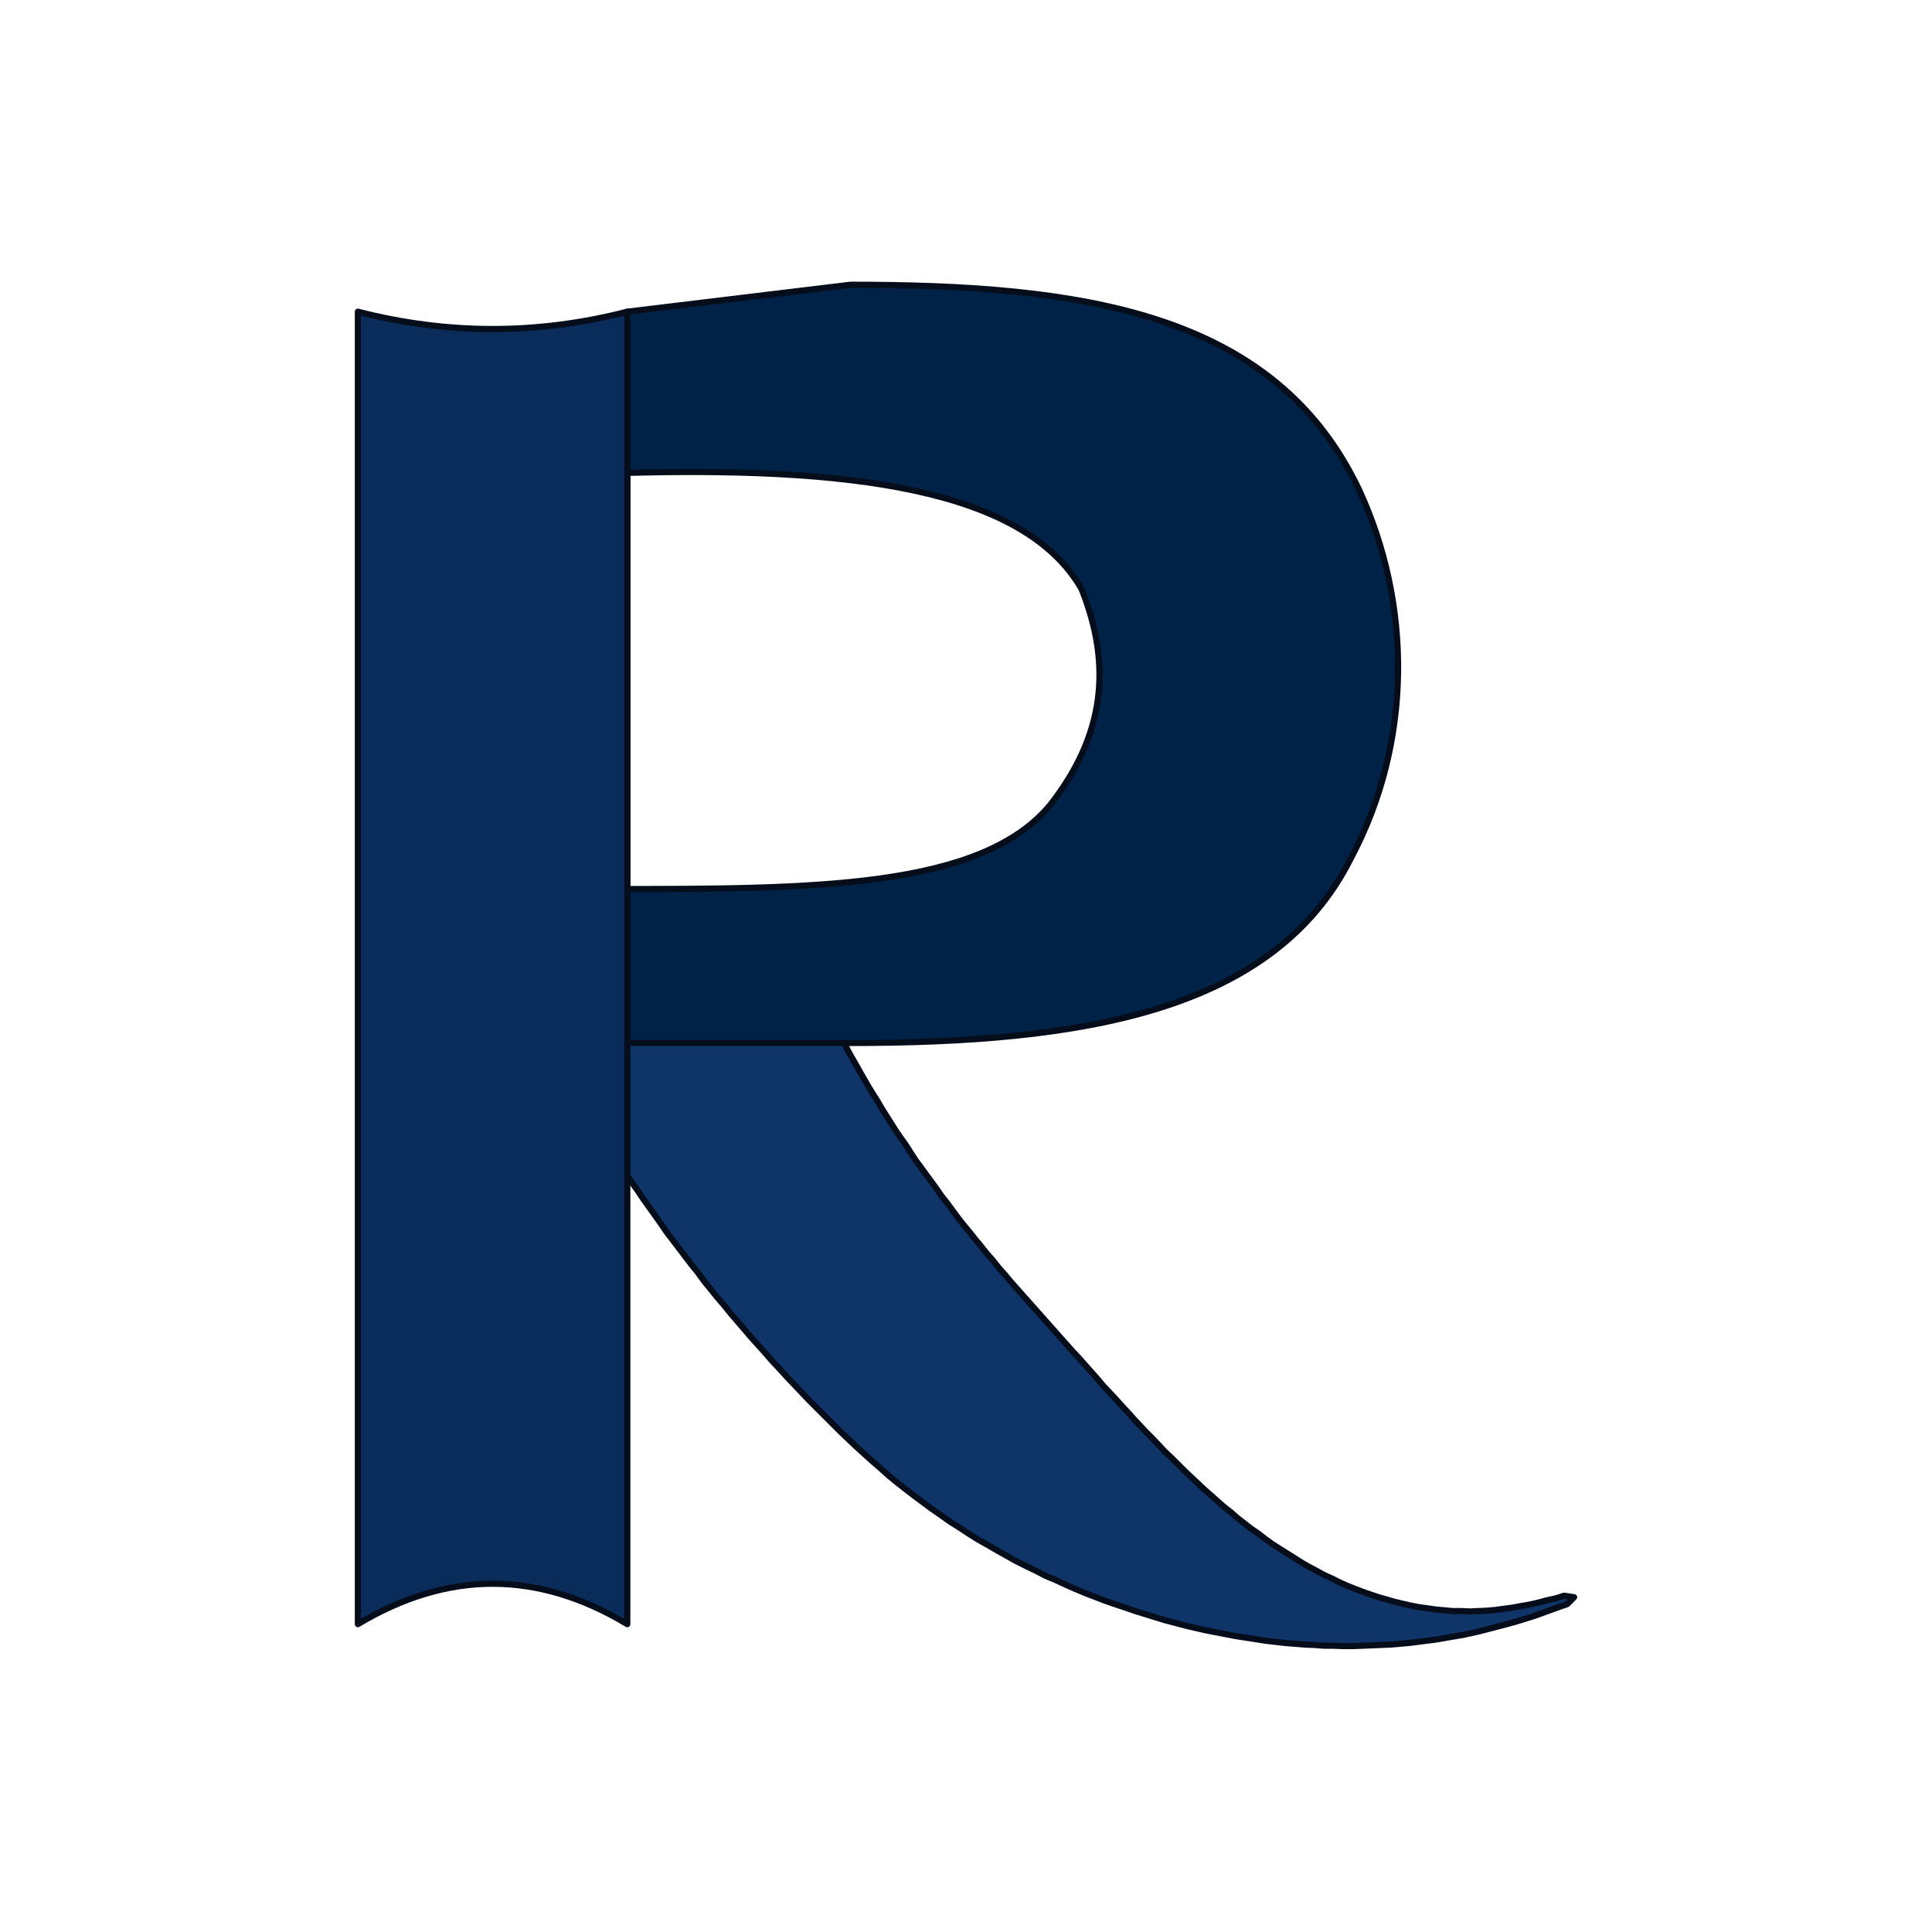
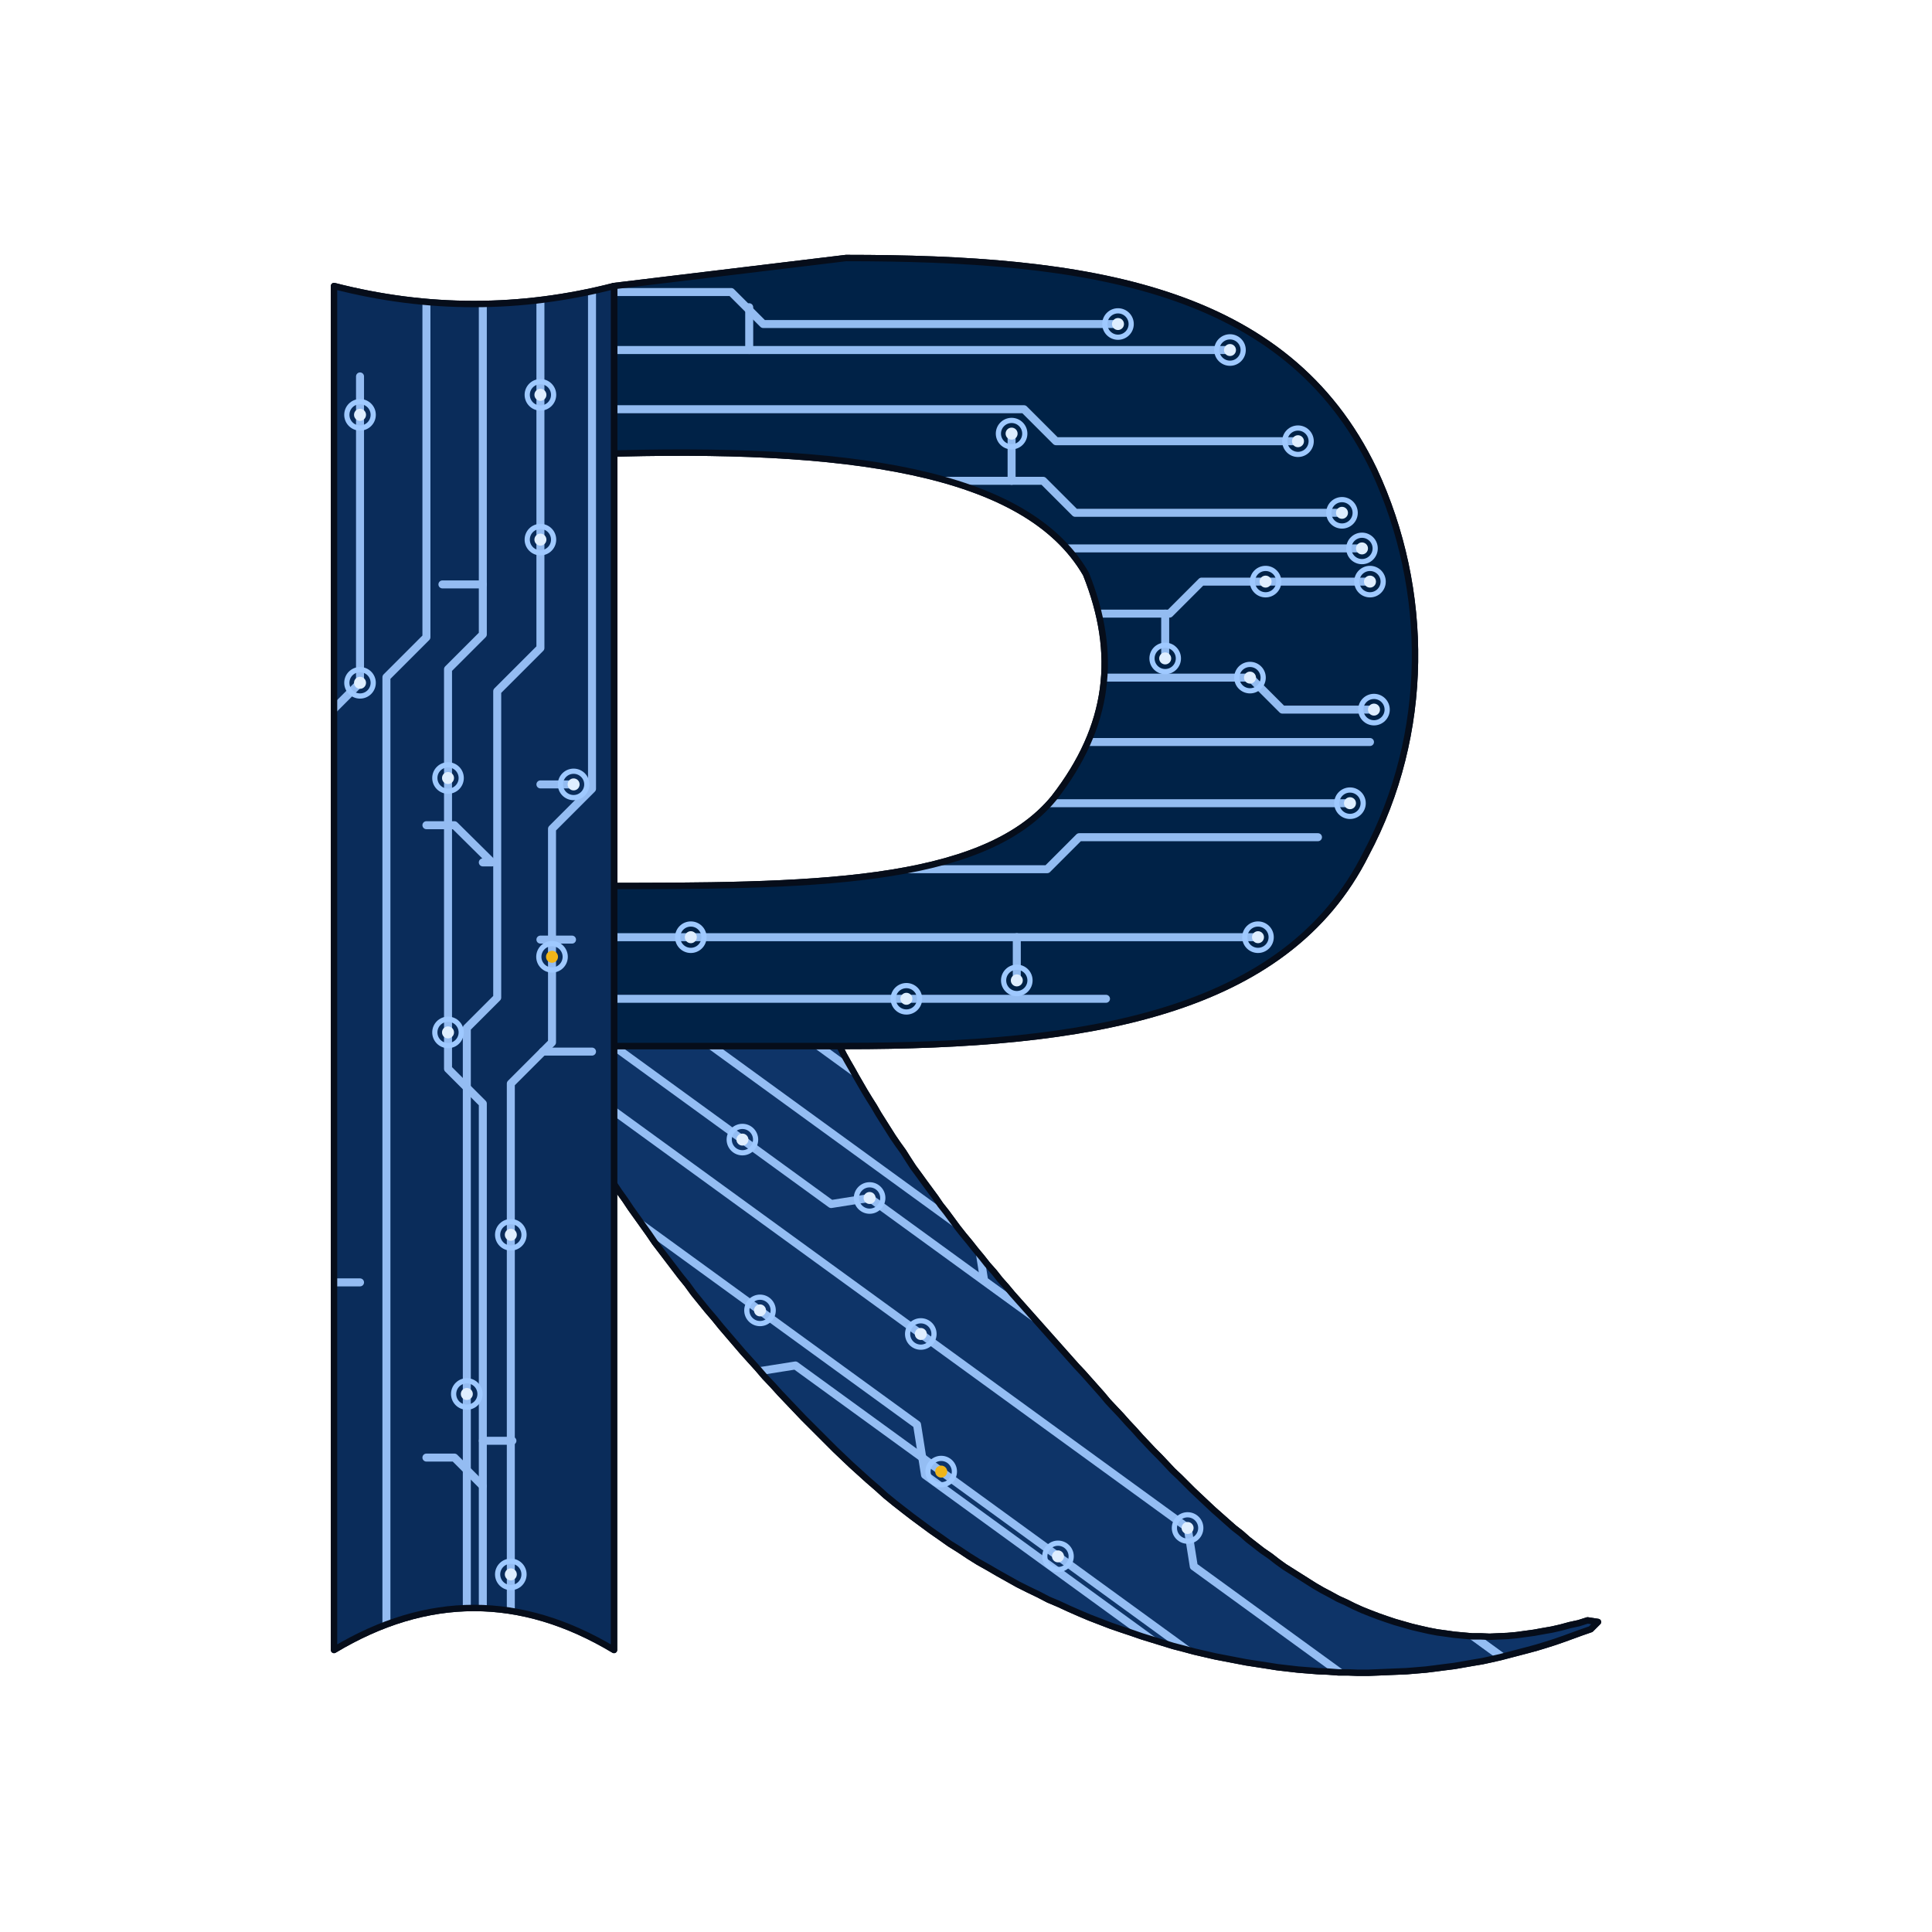
<svg xmlns="http://www.w3.org/2000/svg" viewBox="0 0 512 512" width="512" height="512">
-   <g transform="translate(256,256) scale(1.02) translate(-330,-320)">
+   <g transform="translate(256,256) scale(1.06) translate(-330,-320)">
+     <defs>
+       <clipPath id="cs">
+         <path d="M172,150 Q207,159 242,150 L242,491 Q207,470 172,491 Z" />
+       </clipPath>
+       <clipPath id="cb">
+         <path clip-rule="evenodd" d="M242,150 L300,143 C360,143 410,150 432,196 C446,226 446,262 430,292 C410,332 360,340 300,340 L242,340 Z M238,192 C300,190 345,196 360,222 C368,242 366,260 352,278 C334,300 290,300 238,300 Z" />
+       </clipPath>
+       <clipPath id="cl">
+         <path d="M219.6,335.1 L220.6,337.2 L221.6,339.2 L222.6,341.2 L223.6,343.2 L224.7,345.3 L225.8,347.3 L226.9,349.4 L228.0,351.4 L229.1,353.5 L230.3,355.5 L231.5,357.6 L232.7,359.6 L234.0,361.7 L235.2,363.8 L236.5,365.9 L237.8,368.0 L239.2,370.1 L240.5,372.2 L241.9,374.3 L243.3,376.4 L244.8,378.5 L246.2,380.6 L247.7,382.7 L249.2,384.8 L250.7,386.9 L252.2,389.1 L253.8,391.2 L255.4,393.3 L257.0,395.4 L258.6,397.5 L260.3,399.6 L261.9,401.8 L263.6,403.9 L265.3,406.0 L267.1,408.1 L268.8,410.2 L270.6,412.3 L272.4,414.4 L274.2,416.5 L276.0,418.5 L277.9,420.6 L279.7,422.7 L281.6,424.7 L283.5,426.8 L285.4,428.8 L287.4,430.9 L289.3,432.9 L291.3,434.9 L293.3,436.9 L295.3,438.9 L297.3,440.9 L299.4,442.9 L301.4,444.8 L303.5,446.7 L305.6,448.6 L307.8,450.5 L309.9,452.4 L312.1,454.2 L314.4,456.0 L316.6,457.7 L318.9,459.4 L321.2,461.1 L323.5,462.7 L325.9,464.4 L328.3,465.9 L330.7,467.5 L333.1,469.0 L335.6,470.4 L338.0,471.8 L340.5,473.2 L343.0,474.6 L345.6,475.9 L348.1,477.1 L350.6,478.4 L353.2,479.5 L355.8,480.7 L358.3,481.8 L360.9,482.9 L363.5,483.9 L366.1,484.9 L368.7,485.8 L371.4,486.7 L374.0,487.6 L376.6,488.4 L379.2,489.2 L381.8,490.0 L384.5,490.7 L387.1,491.4 L389.7,492.0 L392.3,492.6 L394.9,493.1 L397.5,493.6 L400.1,494.1 L402.7,494.5 L405.3,494.9 L407.8,495.3 L410.4,495.6 L413.0,495.9 L415.5,496.1 L418.0,496.3 L420.5,496.4 L423.1,496.6 L425.5,496.6 L428.0,496.7 L430.5,496.7 L433.0,496.6 L435.4,496.5 L437.8,496.4 L440.2,496.3 L442.6,496.1 L445.0,495.9 L447.4,495.6 L449.7,495.3 L452.1,495.0 L454.4,494.6 L456.7,494.2 L459.1,493.8 L461.4,493.3 L463.6,492.8 L465.9,492.2 L468.2,491.6 L470.5,491.0 L472.7,490.4 L475.0,489.7 L477.2,489.0 L479.5,488.2 L481.7,487.4 L483.9,486.6 L486.2,485.8 L488.0,484.0 L488.0,484.0 L485.4,483.6 L483.2,484.3 L480.9,484.8 L478.7,485.4 L476.5,485.9 L474.2,486.3 L472.0,486.7 L469.8,487.0 L467.6,487.3 L465.4,487.5 L463.1,487.6 L460.9,487.7 L458.7,487.6 L456.5,487.6 L454.3,487.4 L452.1,487.2 L450.0,486.9 L447.8,486.6 L445.7,486.2 L443.5,485.7 L441.4,485.2 L439.3,484.6 L437.2,484.0 L435.1,483.3 L433.1,482.6 L431.0,481.8 L429.0,481.0 L427.0,480.1 L425.0,479.1 L423.0,478.2 L421.0,477.1 L419.1,476.1 L417.2,475.0 L415.3,473.8 L413.4,472.6 L411.5,471.4 L409.6,470.2 L407.8,468.9 L406.0,467.5 L404.1,466.2 L402.3,464.8 L400.5,463.4 L398.8,461.9 L397.0,460.5 L395.3,459.0 L393.5,457.4 L391.8,455.9 L390.1,454.3 L388.4,452.7 L386.7,451.1 L385.1,449.5 L383.4,447.8 L381.7,446.2 L380.1,444.5 L378.5,442.8 L376.8,441.1 L375.2,439.4 L373.6,437.7 L372.0,435.9 L370.4,434.2 L368.8,432.4 L367.1,430.6 L365.5,428.9 L364.0,427.1 L362.4,425.3 L360.8,423.5 L359.2,421.7 L357.6,420.0 L356.0,418.2 L354.4,416.4 L352.8,414.6 L351.2,412.8 L349.6,411.0 L348.0,409.2 L346.4,407.4 L344.8,405.6 L343.2,403.8 L341.6,402.0 L340.1,400.2 L338.5,398.4 L337.0,396.5 L335.4,394.7 L333.9,392.8 L332.4,391.0 L330.9,389.1 L329.4,387.3 L327.9,385.4 L326.5,383.5 L325.1,381.6 L323.6,379.7 L322.3,377.8 L320.9,375.9 L319.5,374.0 L318.2,372.2 L316.8,370.3 L315.5,368.3 L314.3,366.4 L313.0,364.6 L311.7,362.7 L310.5,360.8 L309.3,358.9 L308.1,357.0 L307.0,355.1 L305.8,353.2 L304.7,351.4 L303.6,349.5 L302.5,347.6 L301.5,345.8 L300.4,343.9 L299.4,342.1 L298.5,340.3 L297.5,338.5 L296.6,336.7 L295.7,334.9 L294.8,333.2 L293.9,331.4 L293.1,329.7 L292.3,328.0 L291.5,326.3 L290.7,324.6 L290.0,323.0 L289.3,321.3 L288.6,319.7 L288.0,318.1 L287.4,316.5 L286.7,315.0 L286.2,313.4 L285.6,311.9 L285.0,310.4 L284.4,308.9 Z" />
+       </clipPath>
+     </defs>
    <path d="M219.6,335.1 L220.6,337.2 L221.6,339.2 L222.6,341.2 L223.6,343.2 L224.7,345.3 L225.8,347.3 L226.9,349.4 L228.0,351.4 L229.1,353.5 L230.3,355.5 L231.5,357.6 L232.7,359.6 L234.0,361.7 L235.2,363.8 L236.5,365.9 L237.8,368.0 L239.2,370.1 L240.5,372.2 L241.9,374.3 L243.3,376.4 L244.8,378.5 L246.2,380.6 L247.7,382.7 L249.2,384.8 L250.7,386.9 L252.2,389.1 L253.8,391.2 L255.4,393.3 L257.0,395.4 L258.6,397.5 L260.3,399.6 L261.9,401.8 L263.6,403.9 L265.3,406.0 L267.1,408.1 L268.8,410.2 L270.6,412.3 L272.4,414.4 L274.2,416.5 L276.0,418.5 L277.9,420.6 L279.7,422.7 L281.6,424.7 L283.5,426.8 L285.4,428.8 L287.4,430.9 L289.3,432.9 L291.3,434.9 L293.3,436.9 L295.3,438.9 L297.3,440.9 L299.4,442.9 L301.4,444.8 L303.5,446.7 L305.6,448.6 L307.8,450.5 L309.9,452.4 L312.1,454.2 L314.4,456.0 L316.6,457.7 L318.9,459.4 L321.2,461.1 L323.5,462.7 L325.9,464.4 L328.3,465.9 L330.7,467.5 L333.1,469.0 L335.6,470.4 L338.0,471.8 L340.5,473.2 L343.0,474.6 L345.6,475.9 L348.1,477.1 L350.6,478.4 L353.2,479.5 L355.8,480.7 L358.3,481.8 L360.9,482.9 L363.5,483.9 L366.1,484.9 L368.7,485.8 L371.4,486.7 L374.0,487.6 L376.6,488.4 L379.2,489.2 L381.8,490.0 L384.5,490.7 L387.1,491.4 L389.7,492.0 L392.3,492.6 L394.9,493.1 L397.5,493.6 L400.1,494.1 L402.7,494.5 L405.3,494.9 L407.8,495.3 L410.4,495.6 L413.0,495.9 L415.5,496.1 L418.0,496.3 L420.5,496.4 L423.1,496.6 L425.5,496.6 L428.0,496.7 L430.5,496.7 L433.0,496.6 L435.4,496.5 L437.8,496.4 L440.2,496.3 L442.6,496.1 L445.0,495.9 L447.4,495.6 L449.7,495.3 L452.1,495.0 L454.4,494.6 L456.7,494.2 L459.1,493.8 L461.4,493.3 L463.6,492.8 L465.9,492.2 L468.2,491.6 L470.5,491.0 L472.7,490.4 L475.0,489.7 L477.2,489.0 L479.5,488.2 L481.7,487.4 L483.9,486.6 L486.2,485.8 L488.0,484.0 L488.0,484.0 L485.4,483.6 L483.2,484.3 L480.9,484.8 L478.7,485.4 L476.5,485.9 L474.2,486.3 L472.0,486.7 L469.8,487.0 L467.6,487.3 L465.4,487.5 L463.1,487.6 L460.9,487.7 L458.7,487.6 L456.5,487.6 L454.3,487.4 L452.1,487.2 L450.0,486.9 L447.8,486.6 L445.7,486.2 L443.5,485.7 L441.4,485.2 L439.3,484.6 L437.2,484.0 L435.1,483.3 L433.1,482.6 L431.0,481.8 L429.0,481.0 L427.0,480.1 L425.0,479.1 L423.0,478.2 L421.0,477.1 L419.1,476.1 L417.2,475.0 L415.3,473.8 L413.4,472.6 L411.5,471.4 L409.6,470.2 L407.8,468.9 L406.0,467.5 L404.1,466.2 L402.3,464.8 L400.5,463.4 L398.8,461.9 L397.0,460.5 L395.3,459.0 L393.5,457.4 L391.8,455.9 L390.1,454.3 L388.4,452.7 L386.7,451.1 L385.1,449.5 L383.4,447.8 L381.7,446.2 L380.1,444.5 L378.5,442.8 L376.8,441.1 L375.2,439.4 L373.6,437.7 L372.0,435.9 L370.4,434.2 L368.8,432.4 L367.1,430.6 L365.5,428.9 L364.0,427.1 L362.4,425.3 L360.8,423.5 L359.2,421.7 L357.6,420.0 L356.0,418.2 L354.4,416.4 L352.8,414.6 L351.2,412.8 L349.6,411.0 L348.0,409.2 L346.4,407.4 L344.8,405.6 L343.2,403.8 L341.6,402.0 L340.1,400.2 L338.5,398.4 L337.0,396.5 L335.4,394.7 L333.9,392.8 L332.4,391.0 L330.9,389.1 L329.4,387.3 L327.9,385.4 L326.5,383.5 L325.1,381.6 L323.6,379.7 L322.3,377.8 L320.9,375.9 L319.5,374.0 L318.2,372.2 L316.8,370.3 L315.5,368.3 L314.3,366.4 L313.0,364.6 L311.7,362.7 L310.5,360.8 L309.3,358.9 L308.1,357.0 L307.0,355.1 L305.8,353.2 L304.7,351.4 L303.6,349.5 L302.5,347.6 L301.5,345.8 L300.4,343.9 L299.4,342.1 L298.5,340.3 L297.5,338.5 L296.6,336.7 L295.7,334.9 L294.8,333.2 L293.9,331.4 L293.1,329.7 L292.3,328.0 L291.5,326.3 L290.7,324.6 L290.0,323.0 L289.3,321.3 L288.6,319.7 L288.0,318.1 L287.4,316.5 L286.7,315.0 L286.2,313.4 L285.6,311.9 L285.0,310.4 L284.4,308.9 Z" fill="#0e3468" stroke="#060d1a" stroke-width="1.6" stroke-linejoin="round" />
+     <g>
+       <path d="M219.6,335.1 L220.6,337.2 L221.6,339.2 L222.6,341.2 L223.6,343.2 L224.7,345.3 L225.8,347.3 L226.9,349.4 L228.0,351.4 L229.1,353.5 L230.3,355.5 L231.5,357.6 L232.7,359.6 L234.0,361.7 L235.2,363.8 L236.5,365.9 L237.8,368.0 L239.2,370.1 L240.5,372.2 L241.9,374.3 L243.3,376.4 L244.8,378.5 L246.2,380.6 L247.7,382.7 L249.2,384.8 L250.7,386.9 L252.2,389.1 L253.8,391.2 L255.4,393.3 L257.0,395.4 L258.6,397.5 L260.3,399.6 L261.9,401.8 L263.6,403.9 L265.3,406.0 L267.1,408.1 L268.8,410.2 L270.6,412.3 L272.4,414.4 L274.2,416.5 L276.0,418.5 L277.9,420.6 L279.7,422.7 L281.6,424.7 L283.5,426.8 L285.4,428.8 L287.4,430.9 L289.3,432.9 L291.3,434.9 L293.3,436.9 L295.3,438.9 L297.3,440.9 L299.4,442.9 L301.4,444.8 L303.5,446.7 L305.6,448.6 L307.8,450.5 L309.9,452.4 L312.1,454.2 L314.4,456.0 L316.6,457.7 L318.9,459.4 L321.2,461.1 L323.5,462.7 L325.9,464.4 L328.3,465.9 L330.7,467.5 L333.1,469.0 L335.6,470.4 L338.0,471.8 L340.5,473.2 L343.0,474.6 L345.6,475.9 L348.1,477.1 L350.6,478.4 L353.2,479.5 L355.8,480.7 L358.3,481.8 L360.9,482.9 L363.5,483.9 L366.1,484.9 L368.7,485.8 L371.4,486.7 L374.0,487.6 L376.6,488.4 L379.2,489.2 L381.8,490.0 L384.5,490.7 L387.1,491.4 L389.7,492.0 L392.3,492.6 L394.9,493.1 L397.5,493.6 L400.1,494.1 L402.7,494.5 L405.3,494.9 L407.8,495.3 L410.4,495.6 L413.0,495.9 L415.5,496.1 L418.0,496.3 L420.5,496.4 L423.1,496.6 L425.5,496.6 L428.0,496.7 L430.5,496.7 L433.0,496.6 L435.4,496.5 L437.8,496.4 L440.2,496.3 L442.6,496.1 L445.0,495.9 L447.4,495.6 L449.7,495.3 L452.1,495.0 L454.4,494.6 L456.7,494.2 L459.1,493.8 L461.4,493.3 L463.6,492.8 L465.9,492.2 L468.2,491.6 L470.5,491.0 L472.7,490.4 L475.0,489.7 L477.2,489.0 L479.5,488.2 L481.7,487.4 L483.9,486.6 L486.2,485.8 L488.0,484.0 L488.0,484.0 L485.4,483.6 L483.2,484.3 L480.9,484.8 L478.7,485.4 L476.5,485.9 L474.2,486.3 L472.0,486.7 L469.8,487.0 L467.6,487.3 L465.4,487.5 L463.1,487.6 L460.9,487.7 L458.7,487.6 L456.5,487.6 L454.3,487.4 L452.1,487.2 L450.0,486.9 L447.8,486.6 L445.7,486.2 L443.5,485.7 L441.4,485.2 L439.3,484.6 L437.2,484.0 L435.1,483.3 L433.1,482.6 L431.0,481.8 L429.0,481.0 L427.0,480.1 L425.0,479.1 L423.0,478.2 L421.0,477.1 L419.1,476.1 L417.2,475.0 L415.3,473.8 L413.4,472.6 L411.5,471.4 L409.6,470.2 L407.8,468.9 L406.0,467.5 L404.1,466.2 L402.3,464.8 L400.5,463.4 L398.8,461.9 L397.0,460.5 L395.3,459.0 L393.5,457.4 L391.8,455.9 L390.1,454.3 L388.4,452.7 L386.7,451.1 L385.1,449.5 L383.4,447.8 L381.7,446.2 L380.1,444.5 L378.5,442.8 L376.8,441.1 L375.2,439.4 L373.6,437.7 L372.0,435.9 L370.4,434.2 L368.8,432.4 L367.1,430.6 L365.5,428.9 L364.0,427.1 L362.4,425.3 L360.8,423.5 L359.2,421.7 L357.6,420.0 L356.0,418.2 L354.4,416.4 L352.8,414.6 L351.2,412.8 L349.6,411.0 L348.0,409.2 L346.4,407.4 L344.8,405.6 L343.2,403.8 L341.6,402.0 L340.1,400.2 L338.5,398.4 L337.0,396.5 L335.4,394.7 L333.9,392.8 L332.4,391.0 L330.9,389.1 L329.4,387.3 L327.9,385.4 L326.5,383.5 L325.1,381.6 L323.6,379.7 L322.3,377.8 L320.9,375.9 L319.5,374.0 L318.2,372.2 L316.8,370.3 L315.5,368.3 L314.3,366.4 L313.0,364.6 L311.7,362.7 L310.5,360.8 L309.3,358.9 L308.1,357.0 L307.0,355.1 L305.8,353.2 L304.7,351.4 L303.6,349.5 L302.5,347.6 L301.5,345.8 L300.4,343.9 L299.4,342.1 L298.5,340.3 L297.5,338.5 L296.6,336.7 L295.7,334.9 L294.8,333.2 L293.9,331.4 L293.1,329.7 L292.3,328.0 L291.5,326.3 L290.7,324.6 L290.0,323.0 L289.3,321.3 L288.6,319.7 L288.0,318.1 L287.4,316.5 L286.7,315.0 L286.2,313.4 L285.6,311.9 L285.0,310.4 L284.4,308.9 Z" fill="#0e3468" fill-rule="evenodd" />
+       <g clip-path="url(#cl)" fill="none" stroke="#9fc9ff" stroke-width="2" stroke-linecap="round" stroke-linejoin="round" opacity="0.92">
+         <g transform="rotate(-54 350 400)">
+           <path d="M186.7,270.8 L186.7,374.9 L178.1,383.5 L178.1,514.3" />
+           <path d="M178.1,386 L187.6,386" />
+           <path d="M200.7,235 L200.7,336.1 L191,345.8 L191,565" />
+           <path d="M214.8,235 L214.8,460 L222.6,467.8 L222.6,565" />
+           <path d="M222.6,467.3 L215.4,467.3" />
+           <path d="M228.2,235 L228.2,465 L237.1,473.9 L237.1,565" />
+           <path d="M228.2,330.8 L216.5,330.8" />
+           <path d="M246.6,235 L246.6,449.8 L239.9,456.5 L239.9,565" />
+           <path d="M239.9,516.5 L251.7,516.5" />
+           <path d="M258.4,235 L258.4,429.2 L249.8,437.8 L249.8,565" />
+           <path d="M276.6,304.9 L276.6,422.1 L268,430.7 L268,485.7" />
+           <path d="M268,430.6 L257.2,430.6" />
+           <path d="M290.7,253.6 L290.7,354.6 L297.1,361 L297.1,487.3" />
+           <path d="M303,306.9 L303,394.3 L294,403.3 L294,521.9" />
+           <path d="M321.9,235 L321.9,464.2 L315,471.1 L315,565" />
+           <path d="M335,235 L335,344.5 L341.9,351.4 L341.9,565" />
+           <path d="M341.9,417.5 L351.9,417.5" />
+           <path d="M349.4,235 L349.4,379.3 L342,386.7 L342,565" />
+           <path d="M342,396.3 L352.3,396.3" />
+           <path d="M365.1,235 L365.1,448.2 L371.3,454.4 L371.3,565" />
+           <path d="M381.5,296.4 L381.5,398.8 L389.6,406.9 L389.6,512.4" />
+           <path d="M389.6,450.5 L397.4,450.5" />
+           <path d="M394.8,291.6 L394.8,387 L401.7,393.9 L401.7,497.5" />
+           <path d="M401.7,399.5 L391.6,399.5" />
+           <path d="M411.1,235 L411.1,445.3 L419.3,453.5 L419.3,565" />
+           <path d="M419.3,493.6 L427.6,493.6" />
+           <path d="M426.5,285 L426.5,441.4 L419.5,448.4 L419.5,522.9" />
+           <path d="M441.7,307.8 L441.7,419.6 L449.3,427.2 L449.3,523.3" />
+           <path d="M456.4,235 L456.4,358.6 L465.6,367.8 L465.6,565" />
+           <path d="M471,251.8 L471,400 L462.1,408.9 L462.1,532.8" />
+           <path d="M485.1,235 L485.1,421.1 L477.7,428.5 L477.7,565" />
+           <path d="M477.7,505.5 L467.3,505.5" />
+           <path d="M501.9,304.7 L501.9,391.4 L492.3,401 L492.3,498.1" />
+           <path d="M501.9,382 L492.3,382" />
+           <path d="M513,305.5 L513,379.8 L521.5,388.3 L521.5,540.1" />
+           <path d="M521.5,497.9 L531.9,497.9" />
+         </g>
+       </g>
+       <g clip-path="url(#cl)">
+         <circle cx="305.9" cy="378" r="3.3" fill="none" stroke="#9fc9ff" stroke-width="1.3" />
+         <circle cx="305.9" cy="378" r="1.5" fill="#dfeeff" />
+         <circle cx="353" cy="467.6" r="3.3" fill="none" stroke="#9fc9ff" stroke-width="1.3" />
+         <circle cx="353" cy="467.6" r="1.5" fill="#dfeeff" />
+         <circle cx="278.5" cy="406.1" r="3.3" fill="none" stroke="#9fc9ff" stroke-width="1.3" />
+         <circle cx="278.5" cy="406.1" r="1.5" fill="#dfeeff" />
+         <circle cx="323.8" cy="446.4" r="3.3" fill="none" stroke="#9fc9ff" stroke-width="1.3" />
+         <circle cx="323.8" cy="446.4" r="1.5" fill="#f0b519" />
+         <circle cx="285.4" cy="334.4" r="3.3" fill="none" stroke="#9fc9ff" stroke-width="1.3" />
+         <circle cx="285.4" cy="334.4" r="1.5" fill="#dfeeff" />
+         <circle cx="252.6" cy="330" r="3.3" fill="none" stroke="#9fc9ff" stroke-width="1.3" />
+         <circle cx="252.6" cy="330" r="1.5" fill="#dfeeff" />
+         <circle cx="318.7" cy="412" r="3.3" fill="none" stroke="#9fc9ff" stroke-width="1.3" />
+         <circle cx="318.7" cy="412" r="1.5" fill="#dfeeff" />
+         <circle cx="274.1" cy="363.4" r="3.3" fill="none" stroke="#9fc9ff" stroke-width="1.3" />
+         <circle cx="274.1" cy="363.4" r="1.5" fill="#dfeeff" />
+         <circle cx="385.4" cy="460.5" r="3.3" fill="none" stroke="#9fc9ff" stroke-width="1.3" />
+         <circle cx="385.4" cy="460.5" r="1.5" fill="#dfeeff" />
+       </g>
+       <path d="M219.6,335.1 L220.6,337.2 L221.6,339.2 L222.6,341.2 L223.6,343.2 L224.7,345.3 L225.8,347.3 L226.9,349.4 L228.0,351.4 L229.1,353.5 L230.3,355.5 L231.5,357.6 L232.7,359.6 L234.0,361.7 L235.2,363.8 L236.5,365.9 L237.8,368.0 L239.2,370.1 L240.5,372.2 L241.9,374.3 L243.3,376.4 L244.8,378.5 L246.2,380.6 L247.7,382.7 L249.2,384.8 L250.7,386.9 L252.2,389.1 L253.8,391.2 L255.4,393.3 L257.0,395.4 L258.6,397.5 L260.3,399.6 L261.9,401.8 L263.6,403.9 L265.3,406.0 L267.1,408.1 L268.8,410.2 L270.6,412.3 L272.4,414.4 L274.2,416.5 L276.0,418.5 L277.9,420.6 L279.7,422.7 L281.6,424.7 L283.5,426.8 L285.4,428.8 L287.4,430.9 L289.3,432.9 L291.3,434.9 L293.3,436.9 L295.3,438.9 L297.3,440.9 L299.4,442.9 L301.4,444.8 L303.5,446.7 L305.6,448.6 L307.8,450.5 L309.9,452.4 L312.1,454.2 L314.4,456.0 L316.6,457.7 L318.9,459.4 L321.2,461.1 L323.5,462.7 L325.9,464.4 L328.3,465.9 L330.7,467.5 L333.1,469.0 L335.6,470.4 L338.0,471.8 L340.5,473.2 L343.0,474.6 L345.6,475.9 L348.1,477.1 L350.6,478.4 L353.2,479.5 L355.8,480.7 L358.3,481.8 L360.9,482.9 L363.5,483.9 L366.1,484.9 L368.7,485.8 L371.4,486.7 L374.0,487.6 L376.6,488.4 L379.2,489.2 L381.8,490.0 L384.5,490.7 L387.1,491.4 L389.7,492.0 L392.3,492.6 L394.9,493.1 L397.5,493.6 L400.1,494.1 L402.7,494.5 L405.3,494.9 L407.8,495.3 L410.4,495.6 L413.0,495.9 L415.5,496.1 L418.0,496.3 L420.5,496.4 L423.1,496.6 L425.5,496.6 L428.0,496.7 L430.5,496.7 L433.0,496.6 L435.4,496.5 L437.8,496.4 L440.2,496.3 L442.6,496.1 L445.0,495.9 L447.4,495.6 L449.7,495.3 L452.1,495.0 L454.4,494.6 L456.7,494.2 L459.1,493.8 L461.4,493.3 L463.6,492.8 L465.9,492.2 L468.2,491.6 L470.5,491.0 L472.7,490.4 L475.0,489.7 L477.2,489.0 L479.5,488.2 L481.7,487.4 L483.9,486.6 L486.2,485.8 L488.0,484.0 L488.0,484.0 L485.4,483.6 L483.2,484.3 L480.9,484.8 L478.7,485.4 L476.5,485.9 L474.2,486.3 L472.0,486.7 L469.8,487.0 L467.6,487.3 L465.4,487.5 L463.1,487.6 L460.9,487.7 L458.7,487.6 L456.5,487.6 L454.3,487.4 L452.1,487.2 L450.0,486.9 L447.8,486.6 L445.7,486.2 L443.5,485.7 L441.4,485.2 L439.3,484.6 L437.2,484.0 L435.1,483.3 L433.1,482.6 L431.0,481.8 L429.0,481.0 L427.0,480.1 L425.0,479.1 L423.0,478.2 L421.0,477.1 L419.1,476.1 L417.2,475.0 L415.3,473.8 L413.4,472.6 L411.5,471.4 L409.6,470.2 L407.8,468.9 L406.0,467.5 L404.1,466.2 L402.3,464.8 L400.5,463.4 L398.8,461.9 L397.0,460.5 L395.3,459.0 L393.5,457.4 L391.8,455.9 L390.1,454.3 L388.4,452.7 L386.7,451.1 L385.1,449.5 L383.4,447.8 L381.7,446.2 L380.1,444.5 L378.5,442.8 L376.8,441.1 L375.2,439.4 L373.6,437.7 L372.0,435.9 L370.4,434.2 L368.8,432.4 L367.1,430.6 L365.5,428.9 L364.0,427.1 L362.4,425.3 L360.8,423.5 L359.2,421.7 L357.6,420.0 L356.0,418.2 L354.4,416.4 L352.8,414.6 L351.2,412.8 L349.6,411.0 L348.0,409.2 L346.4,407.4 L344.8,405.6 L343.2,403.8 L341.6,402.0 L340.1,400.2 L338.5,398.4 L337.0,396.5 L335.4,394.7 L333.9,392.8 L332.4,391.0 L330.9,389.1 L329.4,387.3 L327.9,385.4 L326.5,383.5 L325.1,381.6 L323.6,379.7 L322.3,377.8 L320.9,375.9 L319.5,374.0 L318.2,372.2 L316.8,370.3 L315.5,368.3 L314.3,366.4 L313.0,364.6 L311.7,362.7 L310.5,360.8 L309.3,358.9 L308.1,357.0 L307.0,355.1 L305.8,353.2 L304.7,351.4 L303.6,349.5 L302.5,347.6 L301.5,345.8 L300.4,343.9 L299.4,342.1 L298.5,340.3 L297.5,338.5 L296.6,336.7 L295.7,334.9 L294.8,333.2 L293.9,331.4 L293.1,329.7 L292.3,328.0 L291.5,326.3 L290.7,324.6 L290.0,323.0 L289.3,321.3 L288.6,319.7 L288.0,318.1 L287.4,316.5 L286.7,315.0 L286.2,313.4 L285.6,311.9 L285.0,310.4 L284.4,308.9 Z" fill="none" fill-rule="evenodd" stroke="#060d1a" stroke-width="1.6" stroke-linejoin="round" />
+     </g>
    <path d="M242,150 L300,143 C360,143 410,150 432,196 C446,226 446,262 430,292 C410,332 360,340 300,340 L242,340 Z M238,192 C300,190 345,196 360,222 C368,242 366,260 352,278 C334,300 290,300 238,300 Z" fill="#002247" fill-rule="evenodd" stroke="#060d1a" stroke-width="1.6" stroke-linejoin="round" />
+     <g>
+       <path d="M242,150 L300,143 C360,143 410,150 432,196 C446,226 446,262 430,292 C410,332 360,340 300,340 L242,340 Z M238,192 C300,190 345,196 360,222 C368,242 366,260 352,278 C334,300 290,300 238,300 Z" fill="#002247" fill-rule="evenodd" />
+       <g clip-path="url(#cb)" fill="none" stroke="#9fc9ff" stroke-width="2" stroke-linecap="round" stroke-linejoin="round" opacity="0.92">
+         <path d="M235,151.5 L271.3,151.5 L279.3,159.5 L368,159.5" />
+         <path d="M235,166 L396,166" />
+         <path d="M275.8,166 L275.8,155.3" />
+         <path d="M235,180.8 L344.5,180.8 L352.5,188.8 L413,188.8" />
+         <path d="M235,198.7 L349.3,198.7 L357.3,206.7 L424,206.7" />
+         <path d="M341.4,198.7 L341.4,186.9" />
+         <path d="M235,215.6 L429,215.6" />
+         <path d="M235,231.9 L380.9,231.9 L388.9,223.9 L431,223.9" />
+         <path d="M379.8,231.9 L379.8,243.1" />
+         <path d="M235,247.9 L401.1,247.9 L409.1,255.9 L432,255.9" />
+         <path d="M235,264 L431,264" />
+         <path d="M235,279.3 L426,279.3" />
+         <path d="M235,295.8 L350.3,295.8 L358.3,287.8 L418,287.8" />
+         <path d="M235,312.8 L403,312.8" />
+         <path d="M342.7,312.8 L342.7,323.6" />
+         <path d="M235,328.2 L365,328.2" />
+       </g>
+       <g clip-path="url(#cb)">
+         <circle cx="368" cy="159.5" r="3.3" fill="none" stroke="#9fc9ff" stroke-width="1.3" />
+         <circle cx="368" cy="159.5" r="1.5" fill="#dfeeff" />
+         <circle cx="396" cy="166" r="3.3" fill="none" stroke="#9fc9ff" stroke-width="1.3" />
+         <circle cx="396" cy="166" r="1.5" fill="#dfeeff" />
+         <circle cx="413" cy="188.8" r="3.3" fill="none" stroke="#9fc9ff" stroke-width="1.3" />
+         <circle cx="413" cy="188.8" r="1.5" fill="#dfeeff" />
+         <circle cx="424" cy="206.7" r="3.3" fill="none" stroke="#9fc9ff" stroke-width="1.3" />
+         <circle cx="424" cy="206.7" r="1.5" fill="#dfeeff" />
+         <circle cx="341.4" cy="186.9" r="3.3" fill="none" stroke="#9fc9ff" stroke-width="1.3" />
+         <circle cx="341.4" cy="186.9" r="1.5" fill="#dfeeff" />
+         <circle cx="429" cy="215.6" r="3.3" fill="none" stroke="#9fc9ff" stroke-width="1.3" />
+         <circle cx="429" cy="215.6" r="1.5" fill="#dfeeff" />
+         <circle cx="431" cy="223.9" r="3.3" fill="none" stroke="#9fc9ff" stroke-width="1.3" />
+         <circle cx="431" cy="223.9" r="1.5" fill="#dfeeff" />
+         <circle cx="379.8" cy="243.1" r="3.3" fill="none" stroke="#9fc9ff" stroke-width="1.3" />
+         <circle cx="379.8" cy="243.1" r="1.5" fill="#dfeeff" />
+         <circle cx="404.9" cy="223.9" r="3.3" fill="none" stroke="#9fc9ff" stroke-width="1.3" />
+         <circle cx="404.9" cy="223.9" r="1.5" fill="#dfeeff" />
+         <circle cx="432" cy="255.9" r="3.3" fill="none" stroke="#9fc9ff" stroke-width="1.3" />
+         <circle cx="432" cy="255.9" r="1.5" fill="#dfeeff" />
+         <circle cx="401" cy="247.9" r="3.3" fill="none" stroke="#9fc9ff" stroke-width="1.3" />
+         <circle cx="401" cy="247.9" r="1.5" fill="#dfeeff" />
+         <circle cx="426" cy="279.3" r="3.3" fill="none" stroke="#9fc9ff" stroke-width="1.3" />
+         <circle cx="426" cy="279.3" r="1.5" fill="#dfeeff" />
+         <circle cx="403" cy="312.8" r="3.3" fill="none" stroke="#9fc9ff" stroke-width="1.3" />
+         <circle cx="403" cy="312.8" r="1.5" fill="#dfeeff" />
+         <circle cx="342.7" cy="323.6" r="3.3" fill="none" stroke="#9fc9ff" stroke-width="1.3" />
+         <circle cx="342.7" cy="323.6" r="1.5" fill="#dfeeff" />
+         <circle cx="261.2" cy="312.8" r="3.3" fill="none" stroke="#9fc9ff" stroke-width="1.3" />
+         <circle cx="261.2" cy="312.8" r="1.5" fill="#dfeeff" />
+         <circle cx="315.1" cy="328.2" r="3.3" fill="none" stroke="#9fc9ff" stroke-width="1.3" />
+         <circle cx="315.1" cy="328.2" r="1.5" fill="#dfeeff" />
+       </g>
+       <path d="M242,150 L300,143 C360,143 410,150 432,196 C446,226 446,262 430,292 C410,332 360,340 300,340 L242,340 Z M238,192 C300,190 345,196 360,222 C368,242 366,260 352,278 C334,300 290,300 238,300 Z" fill="none" fill-rule="evenodd" stroke="#060d1a" stroke-width="1.6" stroke-linejoin="round" />
+     </g>
    <path d="M172,150 Q207,159 242,150 L242,491 Q207,470 172,491 Z" fill="#0a2c5a" stroke="#060d1a" stroke-width="1.6" stroke-linejoin="round" />
+     <g>
+       <path d="M172,150 Q207,159 242,150 L242,491 Q207,470 172,491 Z" fill="#0a2c5a" fill-rule="evenodd" />
+       <g clip-path="url(#cs)" fill="none" stroke="#9fc9ff" stroke-width="2" stroke-linecap="round" stroke-linejoin="round" opacity="0.92">
+         <path d="M178.5,172.6 L178.5,249.2 L168.3,259.4 L168.3,457.1" />
+         <path d="M178.5,399.1 L170.8,399.1" />
+         <path d="M195.1,150 L195.1,237.8 L185.1,247.8 L185.1,491" />
+         <path d="M209.2,150 L209.2,237.1 L200.5,245.8 L200.5,345.7 L209.2,354.4 L209.2,491" />
+         <path d="M209.2,438.7 L216.6,438.7" />
+         <path d="M209.2,224.6 L199.1,224.6" />
+         <path d="M223.6,150 L223.6,240.5 L212.8,251.3 L212.8,327.9 L205.2,335.5 L205.2,491" />
+         <path d="M223.6,274.6 L231.9,274.6" />
+         <path d="M223.6,313.4 L231.5,313.4" />
+         <path d="M236.5,150 L236.5,275.7 L226.5,285.7 L226.5,339.1 L216.2,349.4 L216.2,491" />
+         <path d="M236.5,341.4 L224.2,341.4" />
+         <path d="M195.1,284.8 L202.1,284.8 L211.5,294.1 L209.2,294.1" />
+         <path d="M195.1,442.9 L202.1,442.9 L209.2,450 L209.2,450" />
+       </g>
+       <g clip-path="url(#cs)">
+         <circle cx="216.2" cy="387.2" r="3.3" fill="none" stroke="#9fc9ff" stroke-width="1.3" />
+         <circle cx="216.2" cy="387.2" r="1.5" fill="#dfeeff" />
+         <circle cx="200.5" cy="336.6" r="3.3" fill="none" stroke="#9fc9ff" stroke-width="1.3" />
+         <circle cx="200.5" cy="336.6" r="1.5" fill="#dfeeff" />
+         <circle cx="231.9" cy="274.6" r="3.3" fill="none" stroke="#9fc9ff" stroke-width="1.3" />
+         <circle cx="231.9" cy="274.6" r="1.5" fill="#dfeeff" />
+         <circle cx="200.5" cy="273" r="3.3" fill="none" stroke="#9fc9ff" stroke-width="1.3" />
+         <circle cx="200.5" cy="273" r="1.5" fill="#dfeeff" />
+         <circle cx="205.2" cy="427" r="3.3" fill="none" stroke="#9fc9ff" stroke-width="1.3" />
+         <circle cx="205.2" cy="427" r="1.5" fill="#dfeeff" />
+         <circle cx="223.6" cy="213.4" r="3.3" fill="none" stroke="#9fc9ff" stroke-width="1.3" />
+         <circle cx="223.6" cy="213.4" r="1.5" fill="#dfeeff" />
+         <circle cx="226.5" cy="317.7" r="3.3" fill="none" stroke="#9fc9ff" stroke-width="1.3" />
+         <circle cx="226.5" cy="317.7" r="1.5" fill="#f0b519" />
+         <circle cx="223.6" cy="177.2" r="3.3" fill="none" stroke="#9fc9ff" stroke-width="1.3" />
+         <circle cx="223.6" cy="177.2" r="1.5" fill="#dfeeff" />
+         <circle cx="216.2" cy="472.1" r="3.3" fill="none" stroke="#9fc9ff" stroke-width="1.3" />
+         <circle cx="216.2" cy="472.1" r="1.5" fill="#dfeeff" />
+         <circle cx="178.5" cy="249.2" r="3.3" fill="none" stroke="#9fc9ff" stroke-width="1.3" />
+         <circle cx="178.5" cy="249.2" r="1.5" fill="#dfeeff" />
+         <circle cx="178.5" cy="182.2" r="3.3" fill="none" stroke="#9fc9ff" stroke-width="1.3" />
+         <circle cx="178.5" cy="182.2" r="1.5" fill="#dfeeff" />
+       </g>
+       <path d="M172,150 Q207,159 242,150 L242,491 Q207,470 172,491 Z" fill="none" fill-rule="evenodd" stroke="#060d1a" stroke-width="1.6" stroke-linejoin="round" />
+     </g>
  </g>
</svg>
